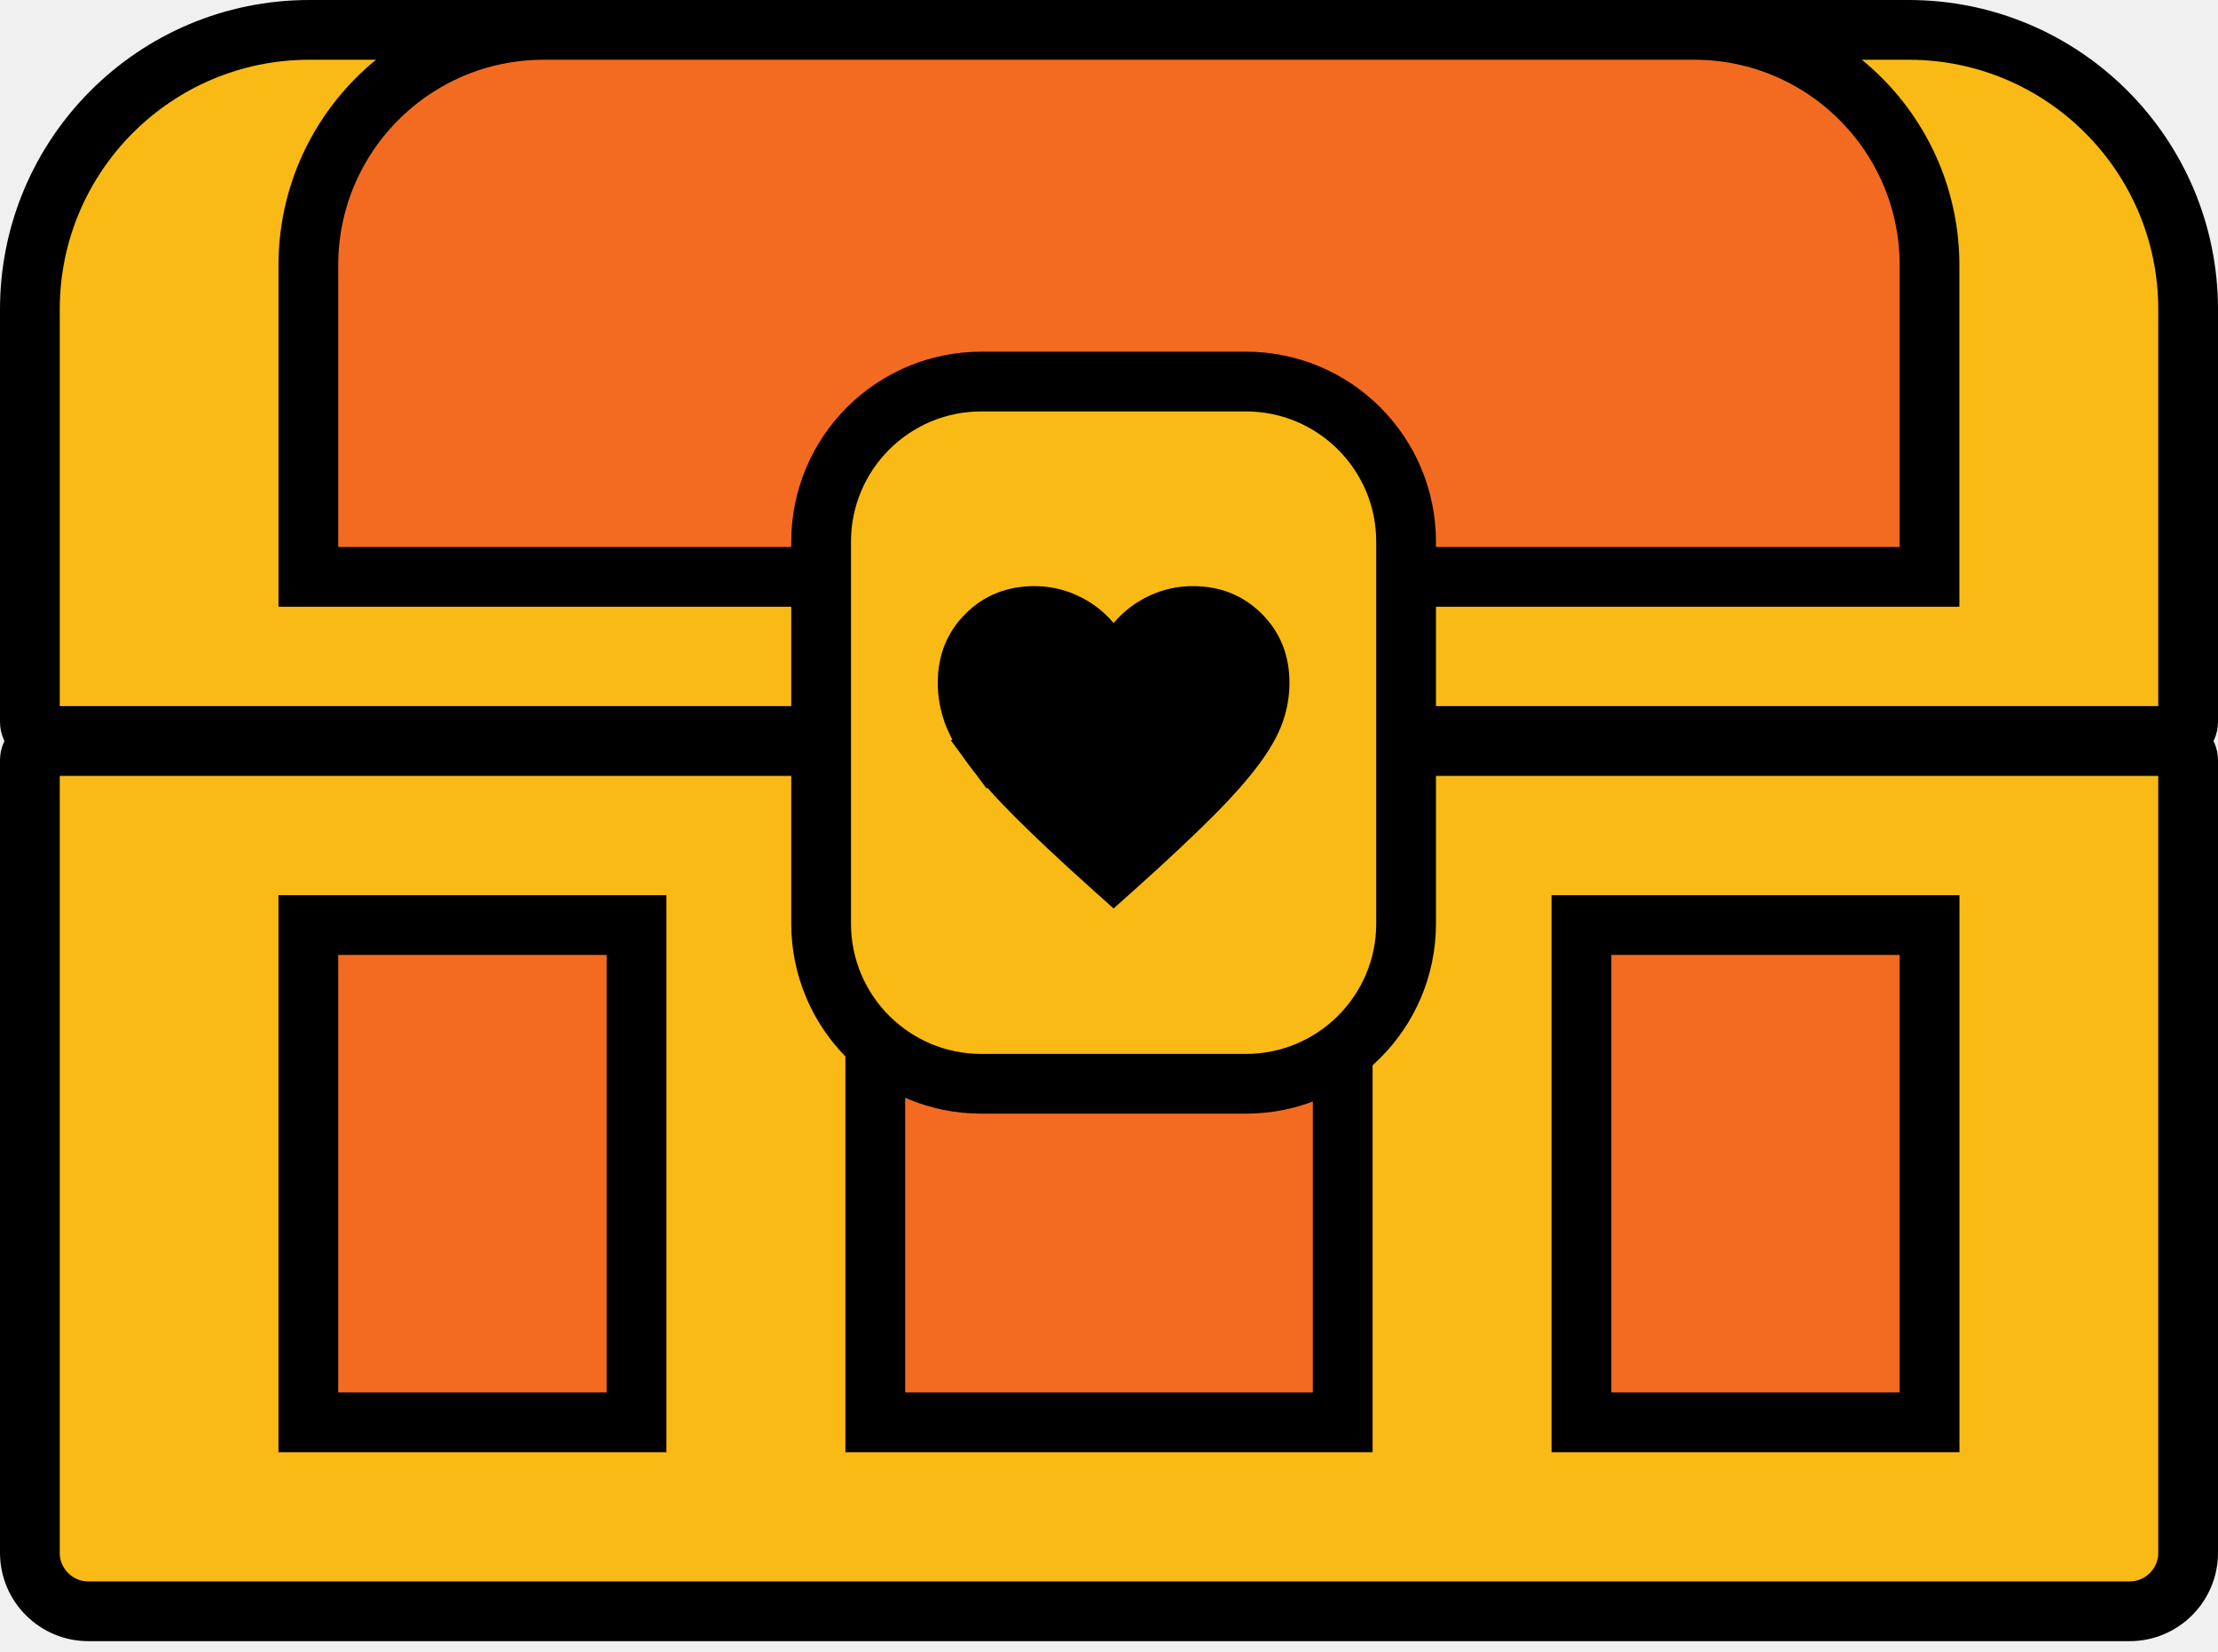
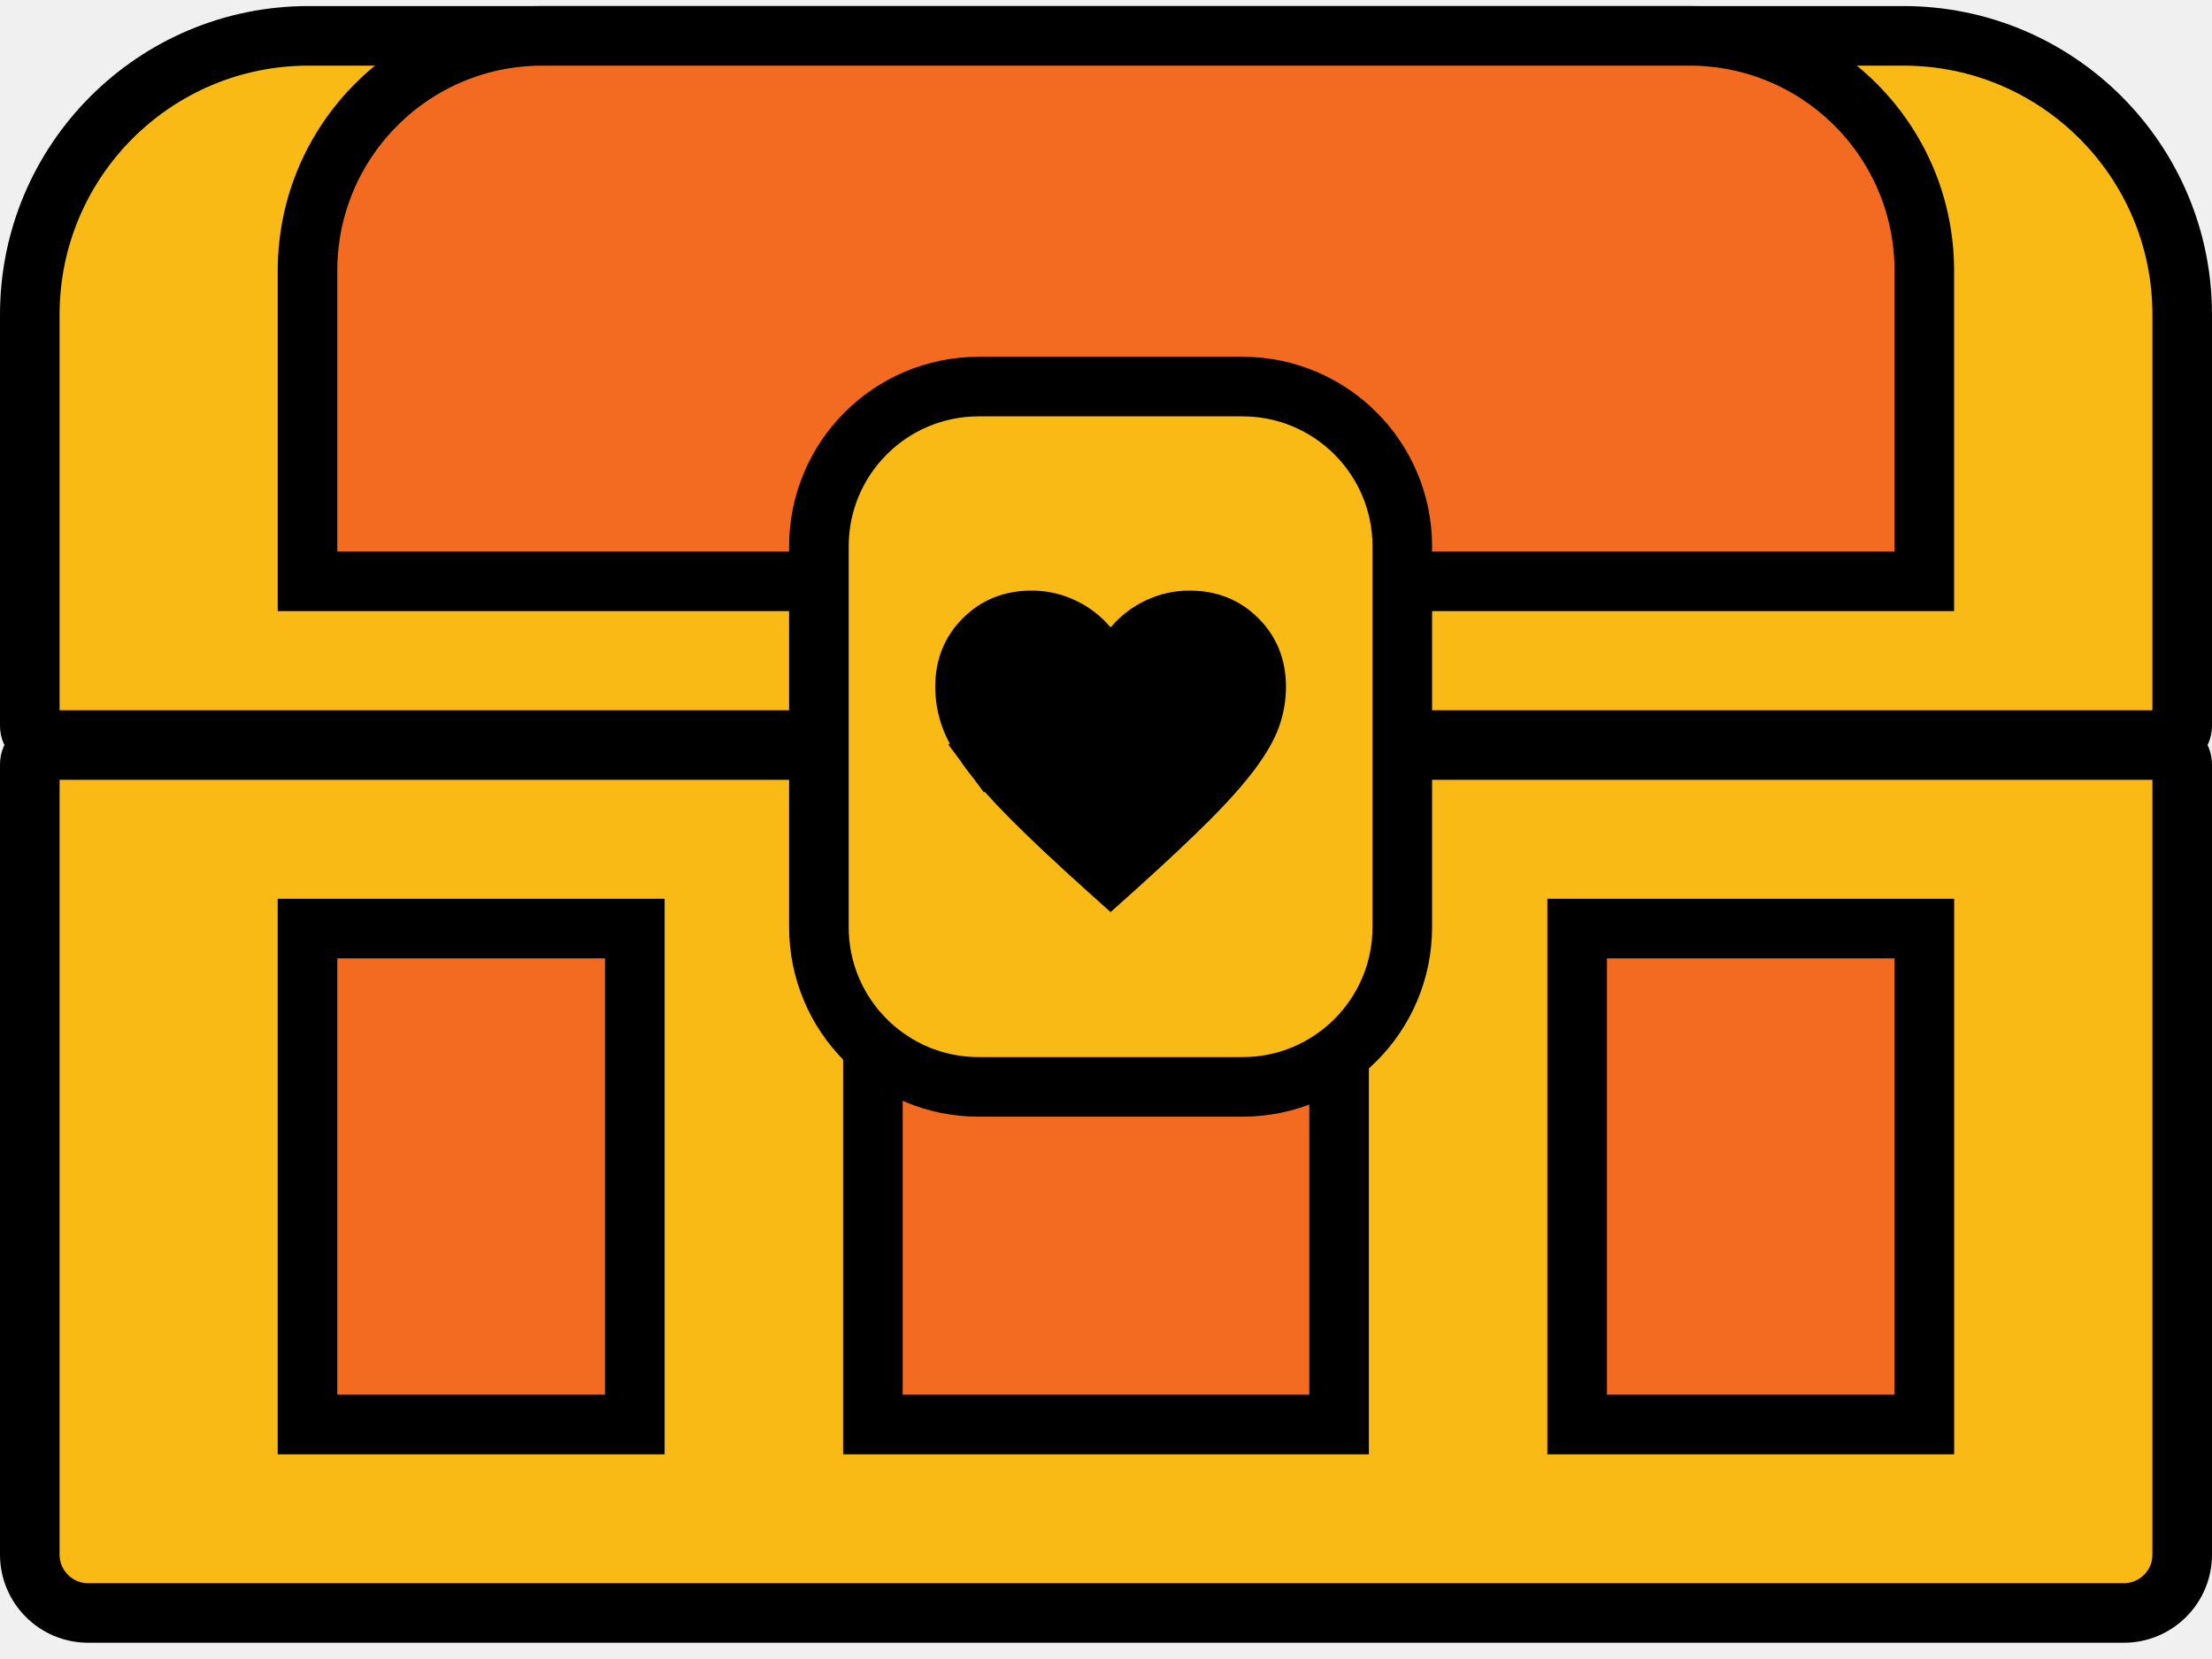
- <svg xmlns="http://www.w3.org/2000/svg" width="137" height="102" viewBox="0 0 137 102" fill="none">
+ <svg xmlns="http://www.w3.org/2000/svg" width="320" height="240" viewBox="0 0 137 102" fill="none">
  <mask id="path-1-inside-1_1183_24343" fill="white">
    <path d="M0 46.964C0 45.456 1.222 44.233 2.73 44.233H134.27C135.778 44.233 137 45.456 137 46.964V95.907C137 98.923 134.555 101.368 131.539 101.368H5.461C2.445 101.368 0 98.923 0 95.907V46.964Z" />
  </mask>
  <path d="M0 46.964C0 45.456 1.222 44.233 2.73 44.233H134.27C135.778 44.233 137 45.456 137 46.964V95.907C137 98.923 134.555 101.368 131.539 101.368H5.461C2.445 101.368 0 98.923 0 95.907V46.964Z" fill="#FABA15" stroke="black" stroke-width="7.38" mask="url(#path-1-inside-1_1183_24343)" />
  <mask id="path-2-inside-2_1183_24343" fill="white">
    <path d="M0 19.113C0 8.557 8.557 0 19.113 0H117.887C128.443 0 137 8.557 137 19.113V44.575C137 46.083 135.778 47.305 134.27 47.305H2.73C1.222 47.305 0 46.083 0 44.575V19.113Z" />
  </mask>
  <path d="M0 19.113C0 8.557 8.557 0 19.113 0H117.887C128.443 0 137 8.557 137 19.113V44.575C137 46.083 135.778 47.305 134.27 47.305H2.73C1.222 47.305 0 46.083 0 44.575V19.113Z" fill="#FABA15" stroke="black" stroke-width="7.38" mask="url(#path-2-inside-2_1183_24343)" />
  <path d="M19.046 16.383C19.046 8.354 25.554 1.845 33.583 1.845H104.643C112.672 1.845 119.181 8.354 119.181 16.383V35.63H19.046V16.383Z" fill="#F36B21" stroke="black" stroke-width="3.69" />
  <mask id="path-4-inside-3_1183_24343" fill="white">
    <path fill-rule="evenodd" clip-rule="evenodd" d="M84.78 55.292H52.219V89.695H84.78V55.292ZM95.838 89.695H121.026V55.292H95.838V89.695ZM17.201 55.292H41.161V89.695H17.201V55.292Z" />
  </mask>
  <path fill-rule="evenodd" clip-rule="evenodd" d="M84.78 55.292H52.219V89.695H84.78V55.292ZM95.838 89.695H121.026V55.292H95.838V89.695ZM17.201 55.292H41.161V89.695H17.201V55.292Z" fill="#F36B21" />
  <path d="M84.78 55.292H88.47V51.602H84.78V55.292ZM52.219 55.292V51.602H48.529V55.292H52.219ZM52.219 89.695H48.529V93.385H52.219V89.695ZM84.78 89.695V93.385H88.47V89.695H84.78ZM95.838 89.695H92.148V93.385H95.838V89.695ZM121.026 89.695V93.385H124.716V89.695H121.026ZM121.026 55.292H124.716V51.602H121.026V55.292ZM95.838 55.292V51.602H92.148V55.292H95.838ZM41.161 55.292H44.851V51.602H41.161V55.292ZM17.201 55.292V51.602H13.511V55.292H17.201ZM41.161 89.695V93.385H44.851V89.695H41.161ZM17.201 89.695H13.511V93.385H17.201V89.695ZM84.78 51.602H52.219V58.982H84.78V51.602ZM48.529 55.292V89.695H55.909V55.292H48.529ZM52.219 93.385H84.78V86.005H52.219V93.385ZM88.47 89.695V55.292H81.09V89.695H88.47ZM95.838 93.385H121.026V86.005H95.838V93.385ZM124.716 89.695V55.292H117.336V89.695H124.716ZM121.026 51.602H95.838V58.982H121.026V51.602ZM92.148 55.292V89.695H99.528V55.292H92.148ZM41.161 51.602H17.201V58.982H41.161V51.602ZM44.851 89.695V55.292H37.471V89.695H44.851ZM17.201 93.385H41.161V86.005H17.201V93.385ZM13.511 55.292V89.695H20.891V55.292H13.511Z" fill="black" mask="url(#path-4-inside-3_1183_24343)" />
  <rect x="50.718" y="23.567" width="36.133" height="43.374" rx="9.896" fill="#FABA15" stroke="black" stroke-width="3.69" />
  <path d="M73.59 49.139C72.426 50.303 70.941 51.699 69.127 53.331C69.126 53.332 69.126 53.332 69.126 53.332L68.785 53.637L68.445 53.332C68.444 53.332 68.444 53.331 68.443 53.331C66.63 51.698 65.144 50.302 63.98 49.139C62.825 47.985 61.94 46.983 61.306 46.129L59.837 47.221L61.306 46.129C60.669 45.273 60.285 44.566 60.085 43.999C59.873 43.397 59.769 42.791 59.769 42.171C59.769 40.931 60.165 39.99 60.939 39.217C61.713 38.444 62.655 38.048 63.898 38.048C64.57 38.048 65.199 38.188 65.804 38.471C66.413 38.755 66.934 39.153 67.38 39.677L68.785 41.329L70.19 39.677C70.636 39.153 71.158 38.755 71.766 38.471C72.372 38.188 73.001 38.048 73.672 38.048C74.915 38.048 75.858 38.444 76.631 39.217C77.405 39.99 77.801 40.931 77.801 42.171C77.801 42.791 77.697 43.397 77.485 43.999C77.285 44.566 76.901 45.273 76.265 46.129C75.63 46.983 74.746 47.985 73.59 49.139Z" fill="black" stroke="black" stroke-width="3.69" />
</svg>
